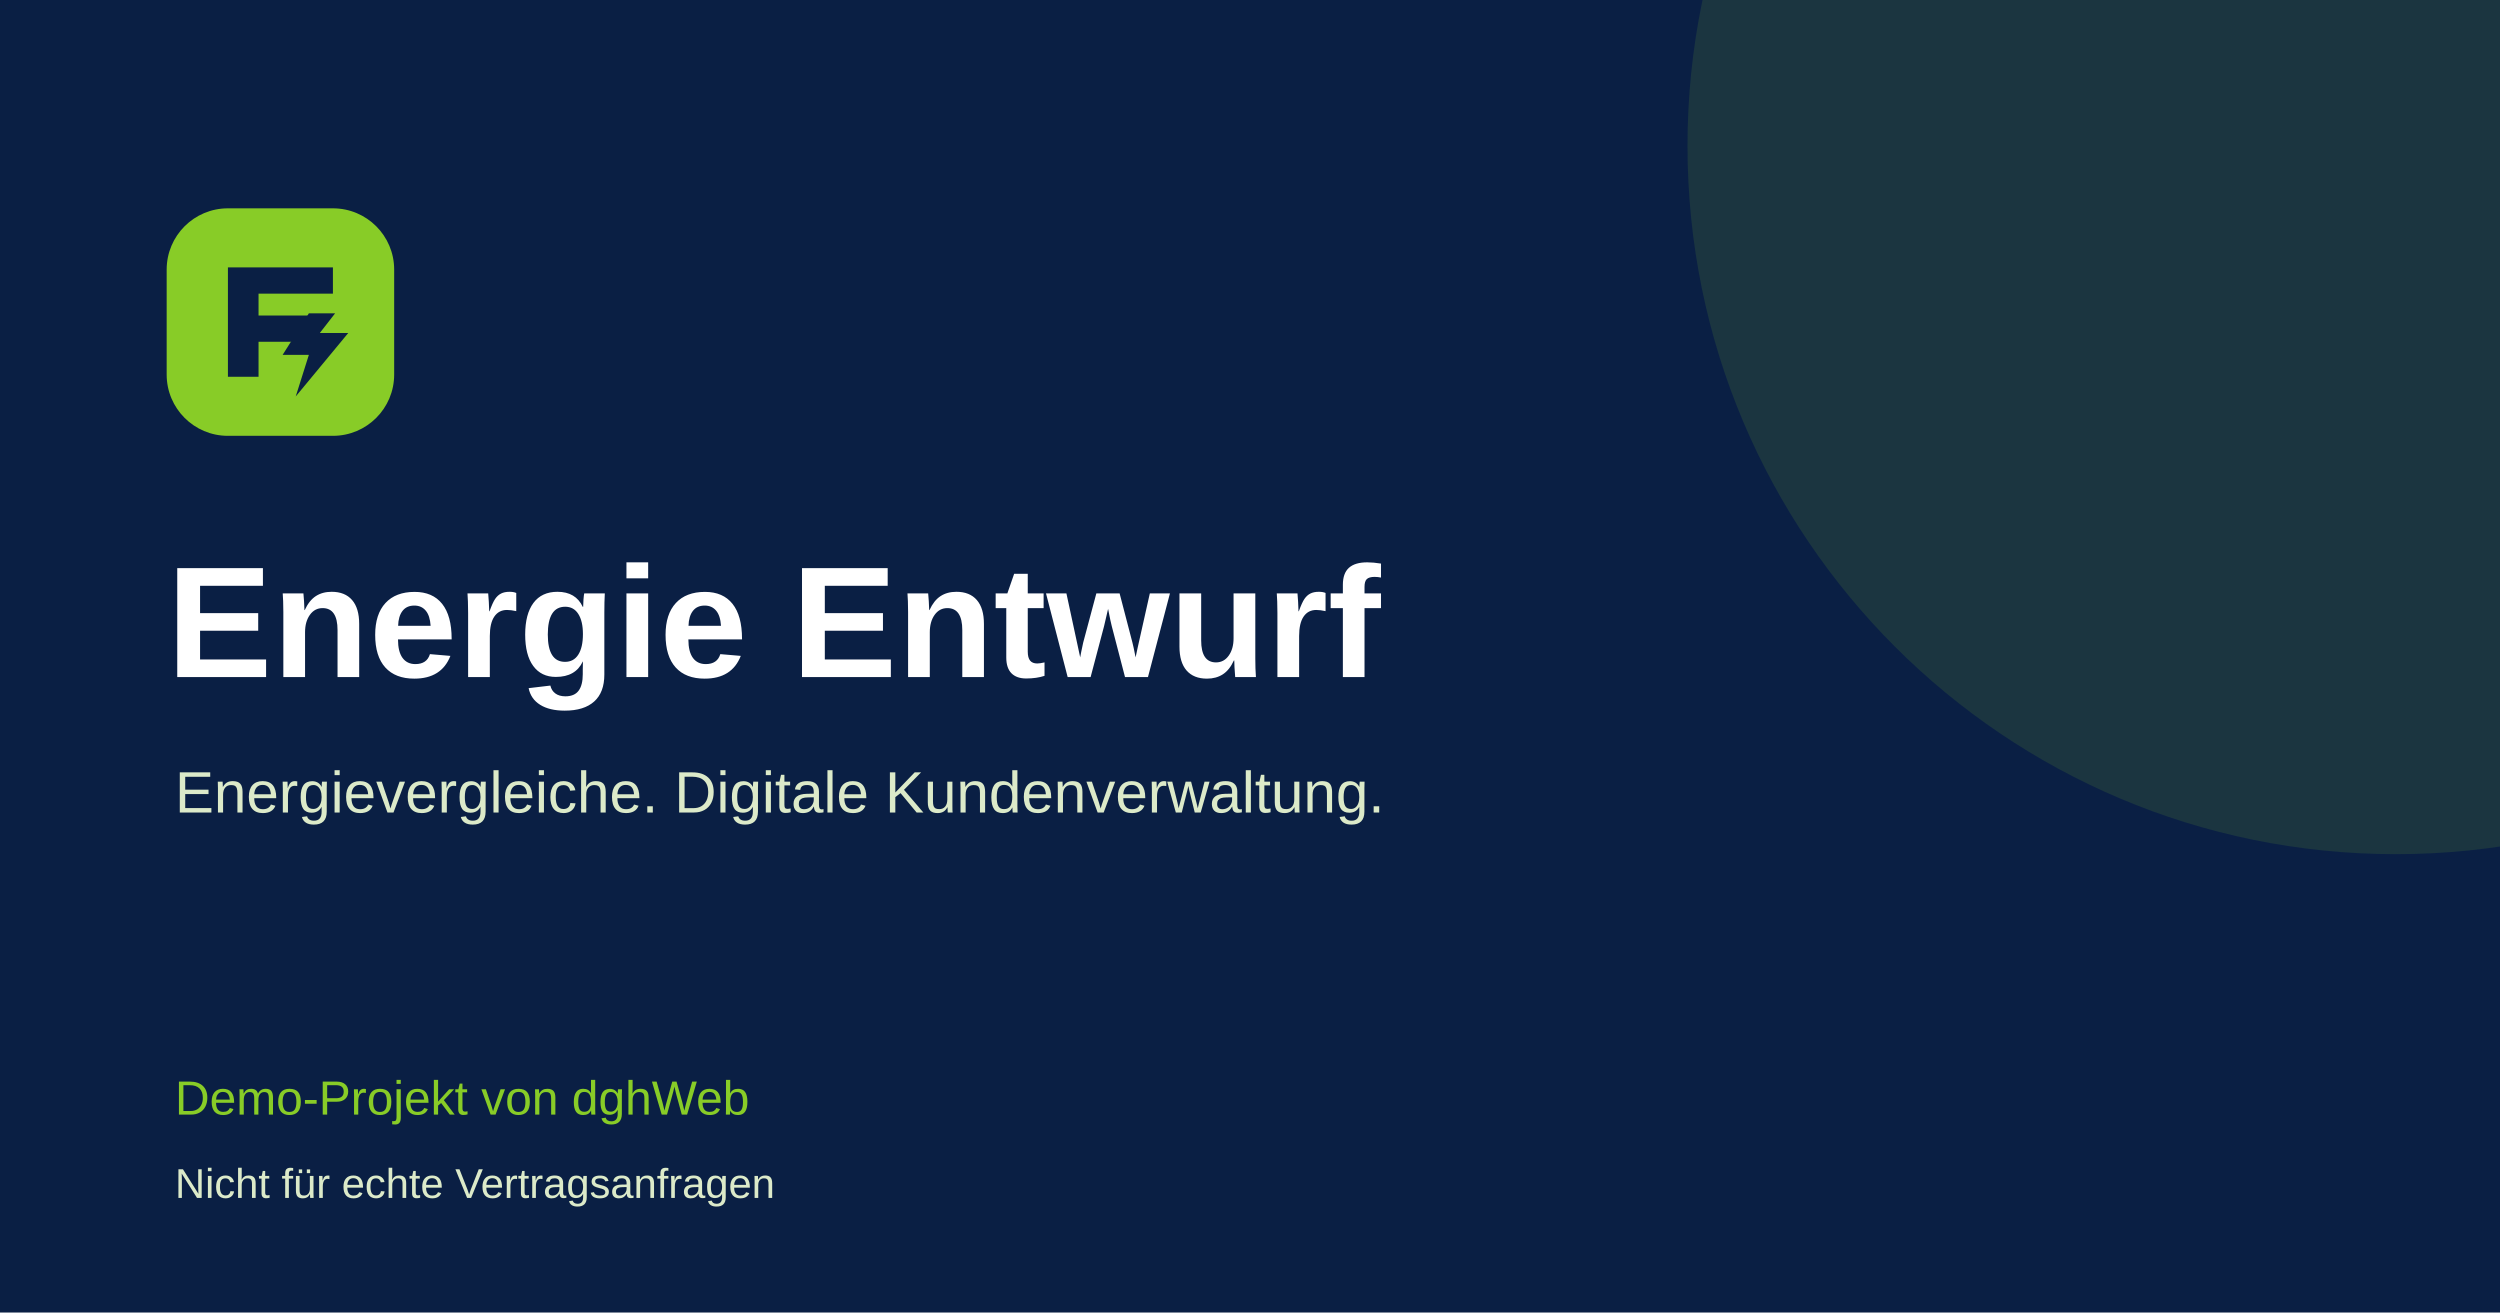
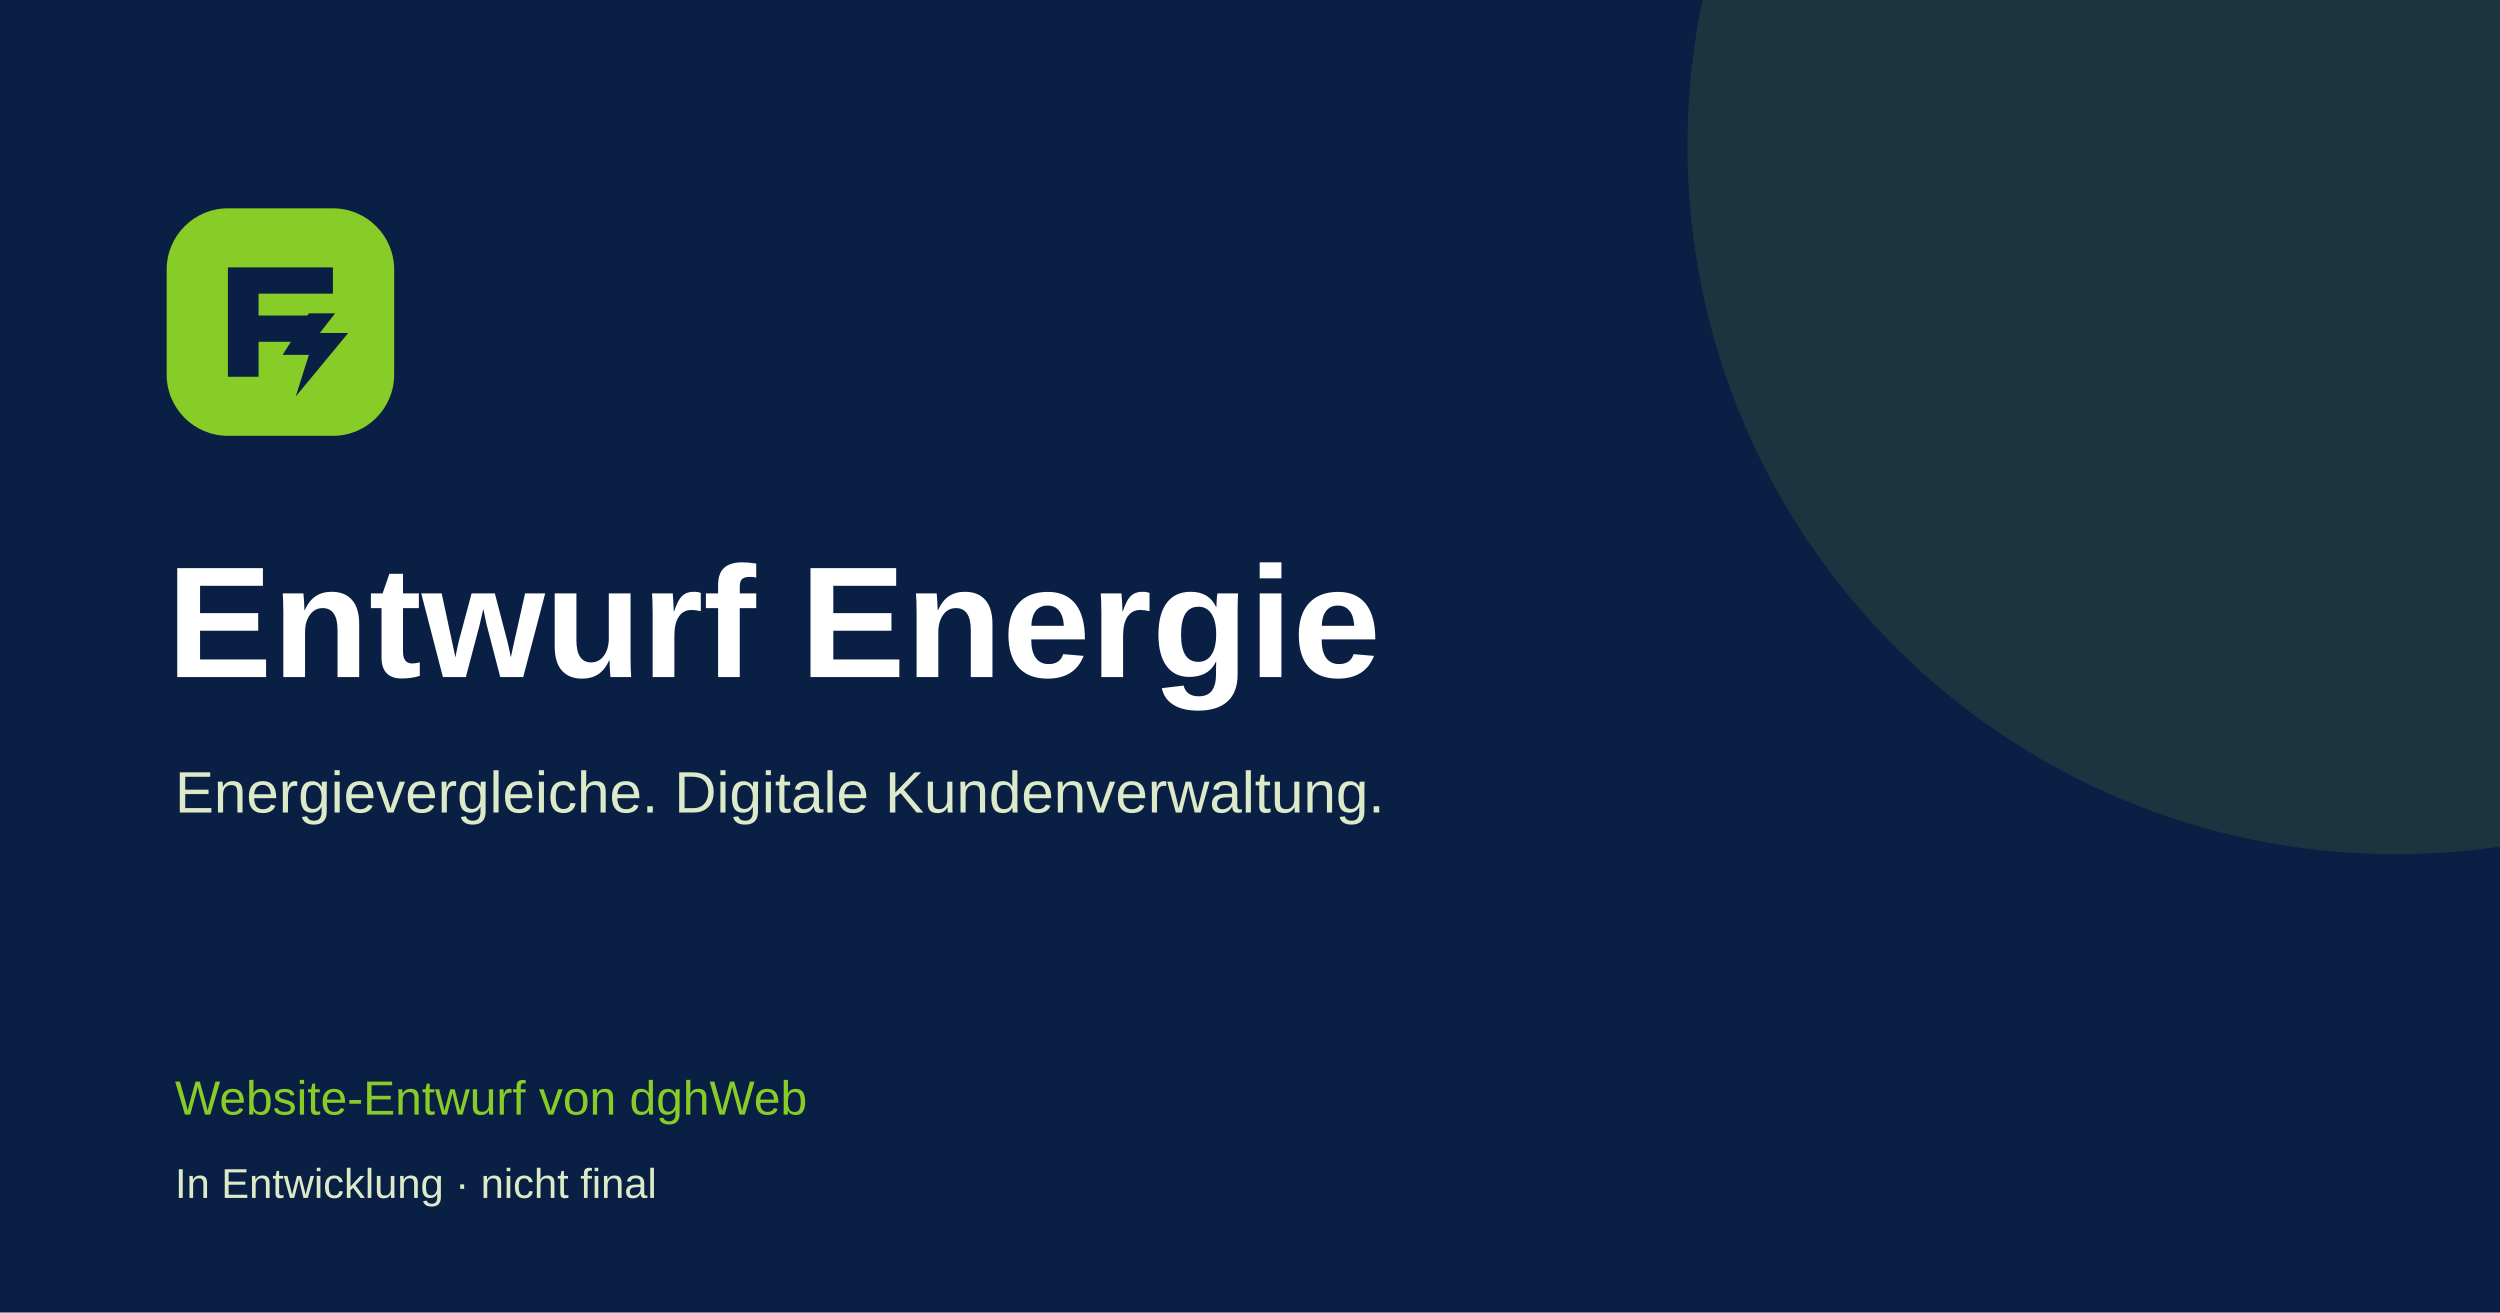
<svg xmlns="http://www.w3.org/2000/svg" width="1200" height="630" viewBox="0 0 1200 630">
  <rect width="1200" height="630" fill="#0a1f44" />
  <circle cx="1150" cy="70" r="340" fill="#88cc27" opacity=".13" />
  <g transform="translate(80 100) scale(1.05)">
    <rect width="104" height="104" rx="28" fill="#88cc27" />
    <path d="M28 27h48v12H42v10h28v12H42v16H28z" fill="#0a1f44" />
    <path d="m65 48-12 19h12l-6 19 24-29H70l7-9z" fill="#0a1f44" />
  </g>
-   <text x="80" y="325" font-family="Arial,sans-serif" font-size="76" font-weight="700" fill="white">Energie Entwurf</text>
+   <text x="80" y="325" font-family="Arial,sans-serif" font-size="76" font-weight="700" fill="white">Entwurf Energie</text>
  <text x="84" y="390" font-family="Arial,sans-serif" font-size="28" fill="#dceac9">Energievergleiche. Digitale Kundenverwaltung.</text>
-   <text x="84" y="535" font-family="Arial,sans-serif" font-size="23" fill="#88cc27">Demo-Projekt von dghWeb</text>
-   <text x="84" y="575" font-family="Arial,sans-serif" font-size="20" fill="#dceac9">Nicht für echte Vertragsanfragen</text>
+   <text x="84" y="535" font-family="Arial,sans-serif" font-size="23" fill="#88cc27">Website-Entwurf von dghWeb</text>
+   <text x="84" y="575" font-family="Arial,sans-serif" font-size="20" fill="#dceac9">In Entwicklung · nicht final</text>
</svg>
